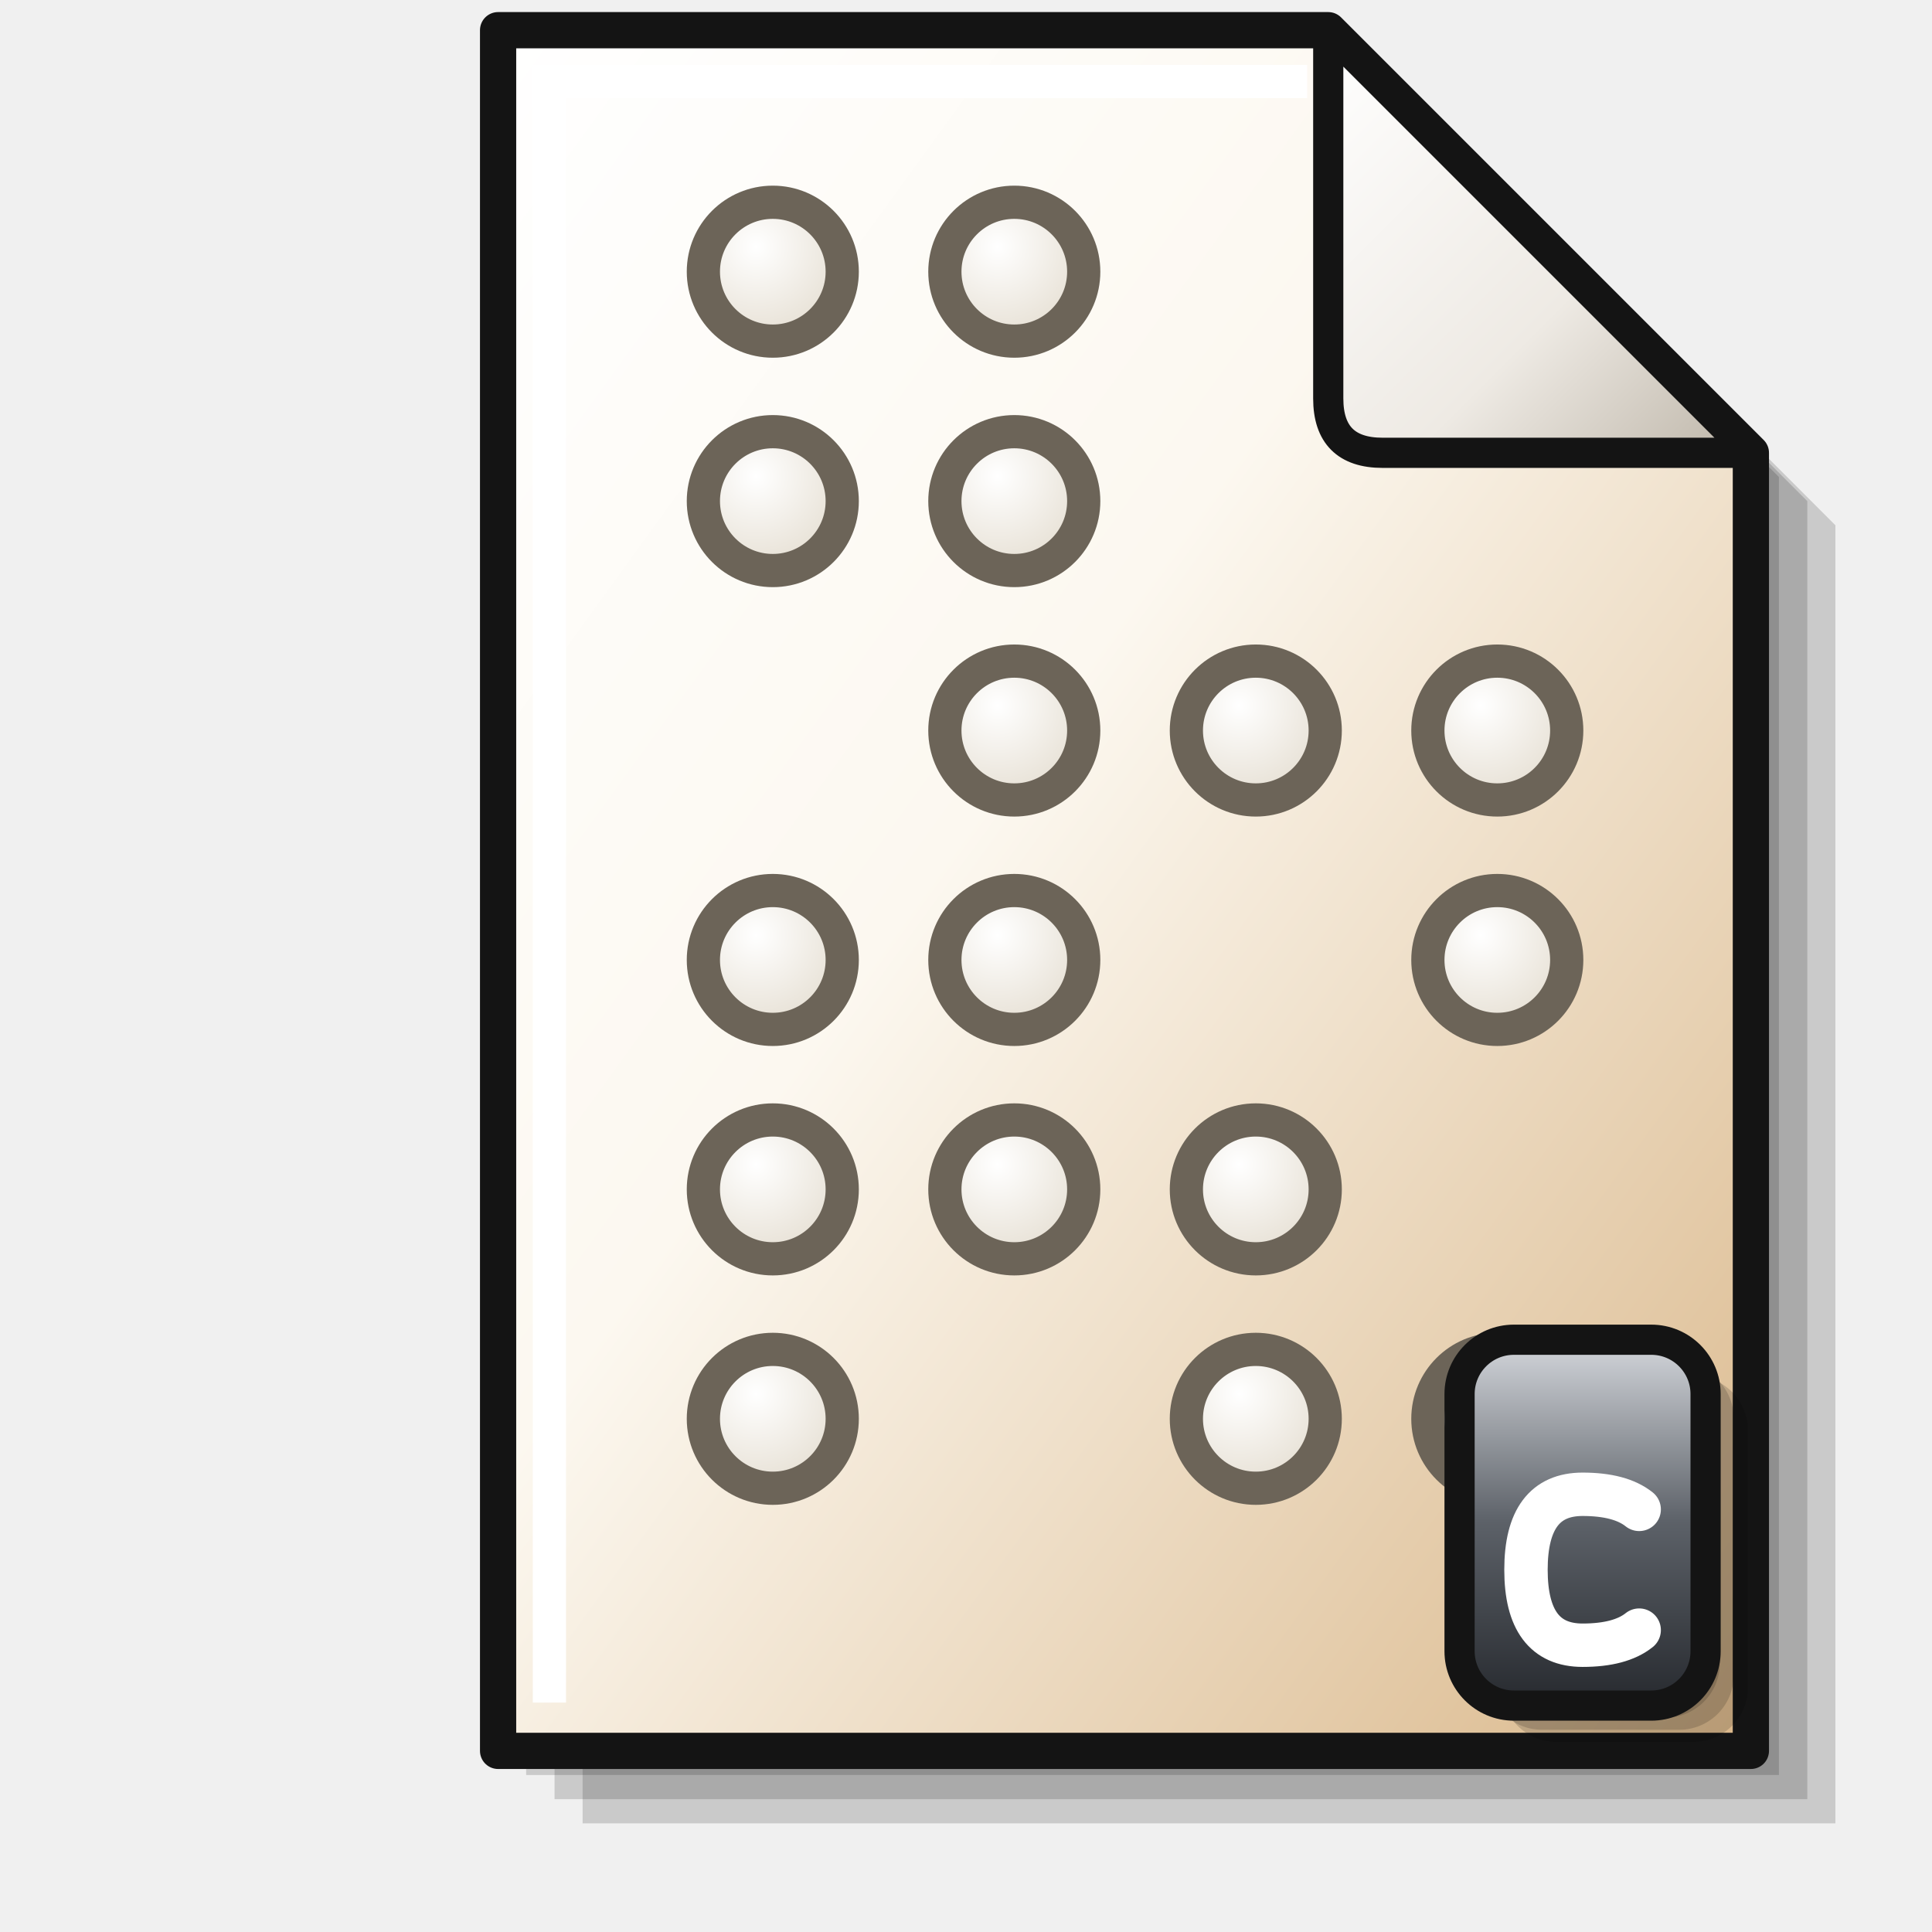
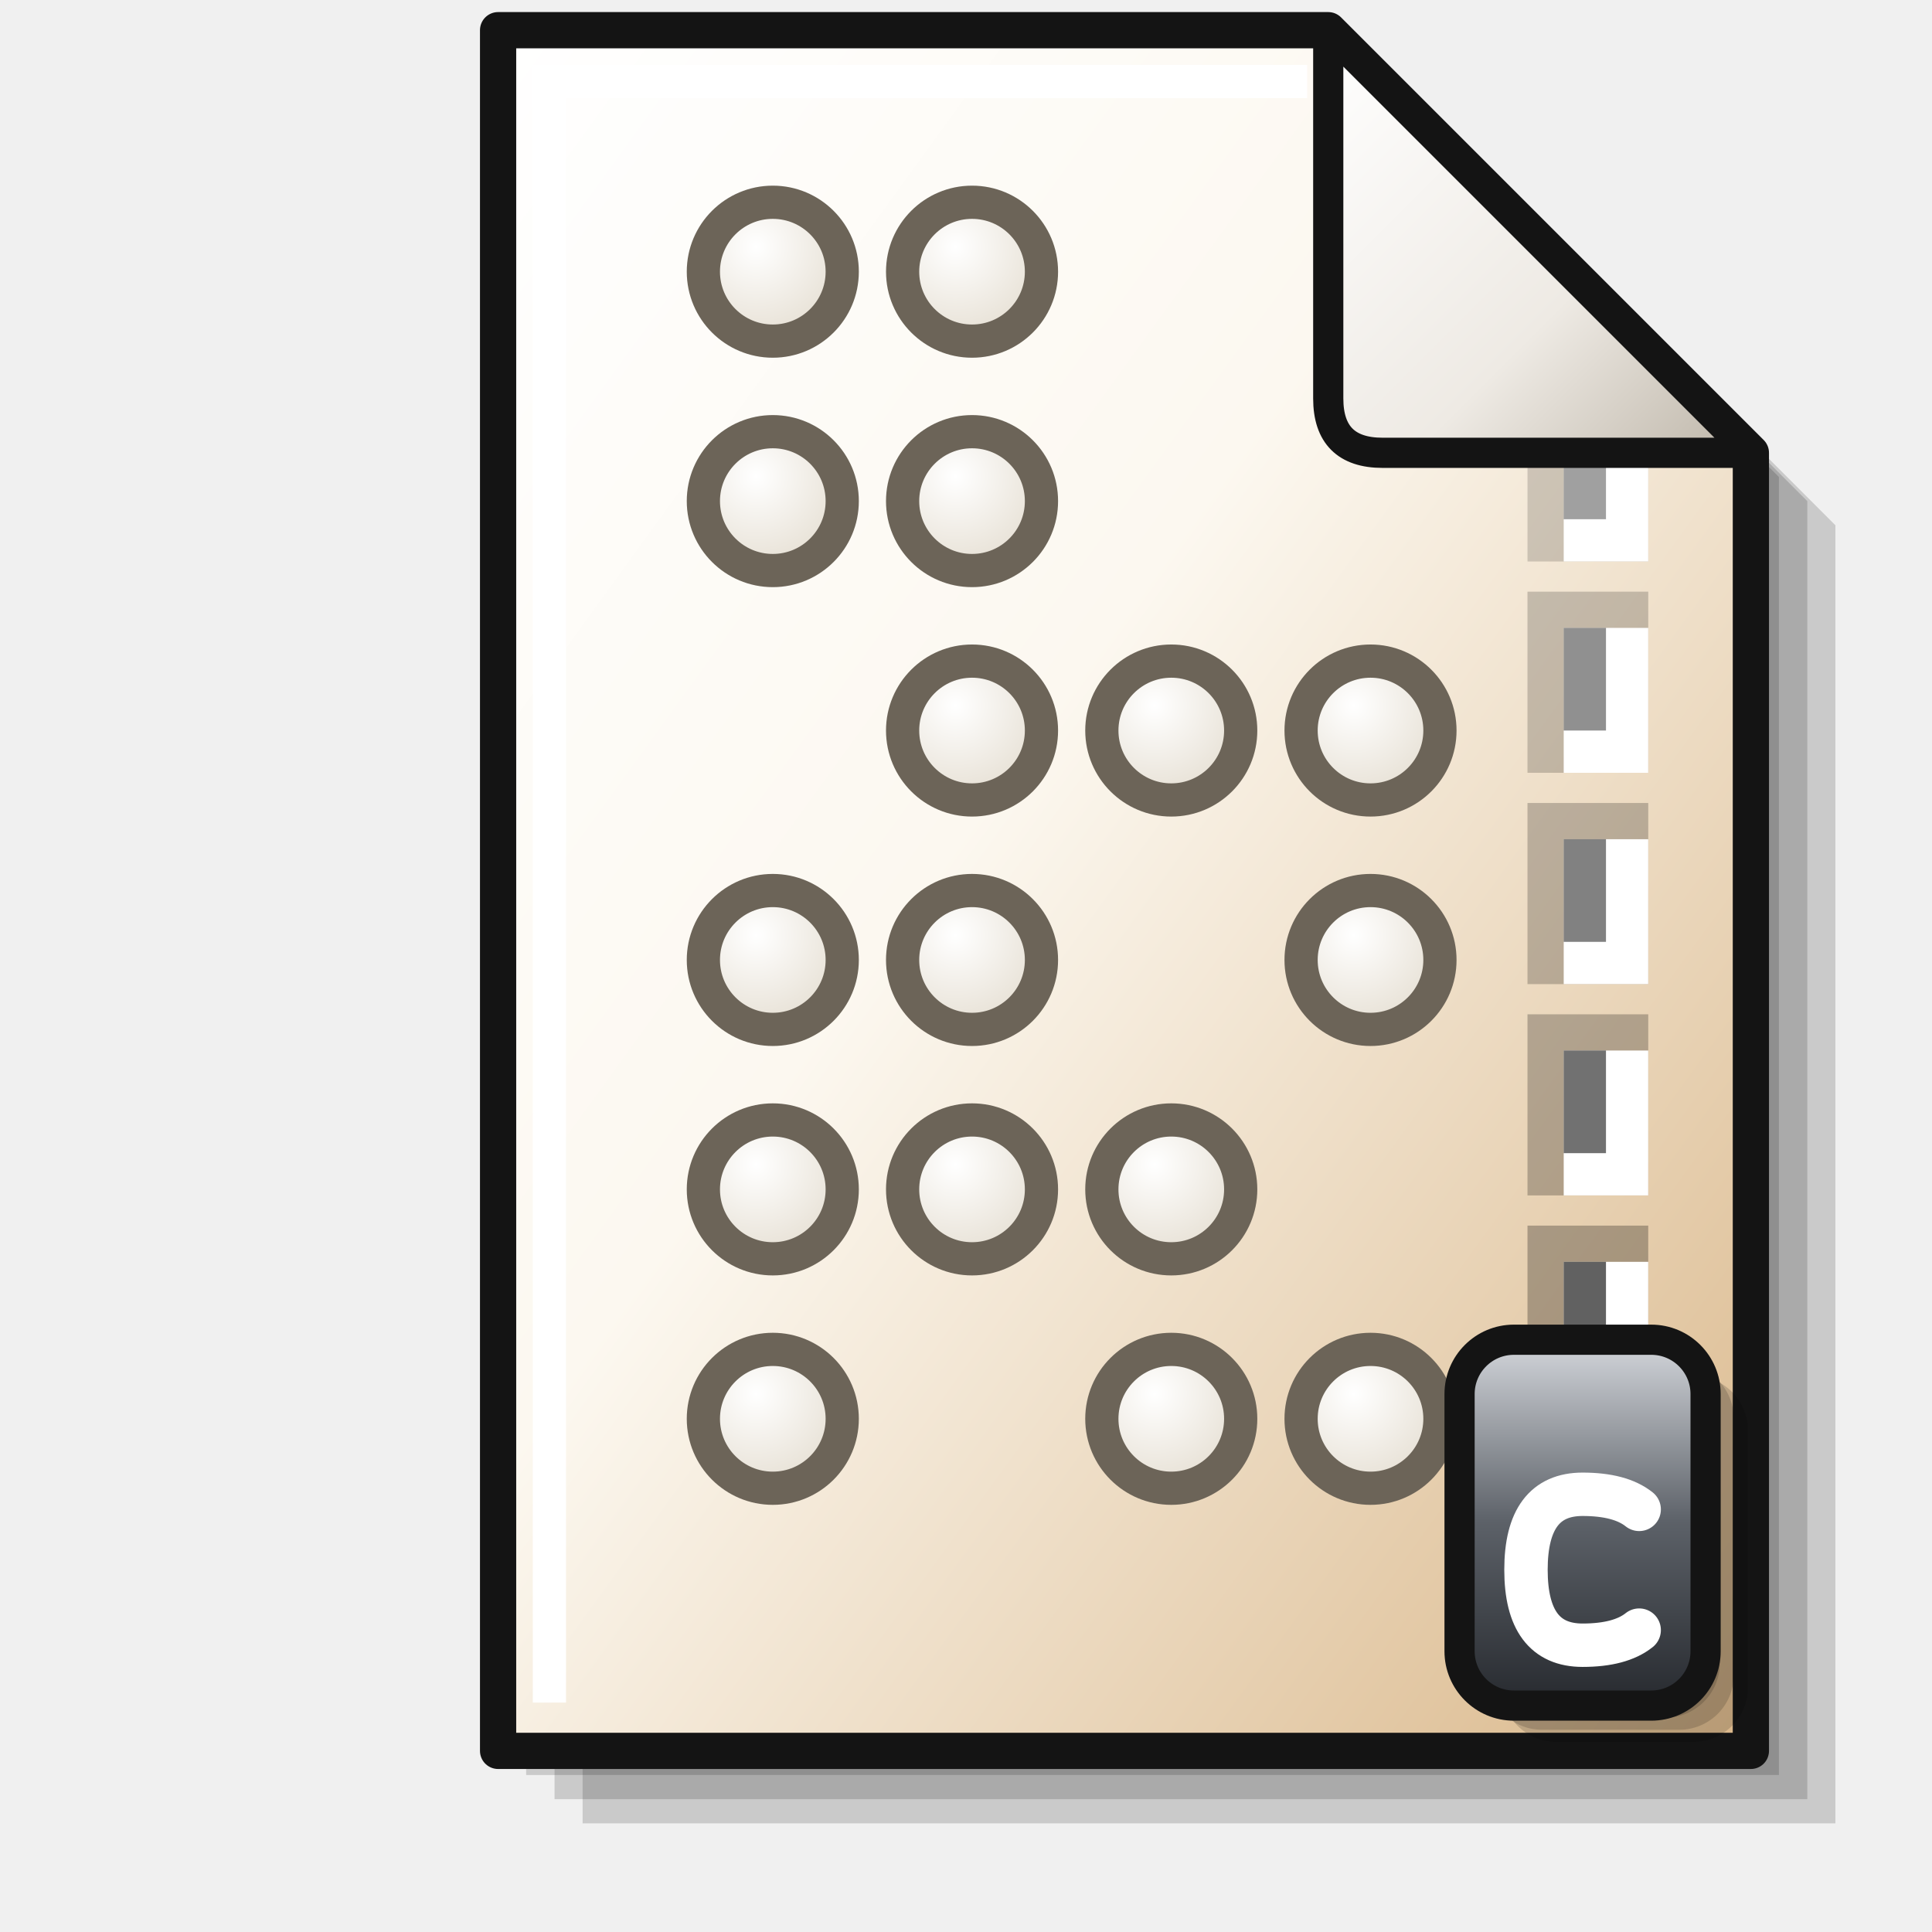
<svg xmlns="http://www.w3.org/2000/svg" width="64" height="64" viewBox="0 0 64 64">
  <defs>
    <linearGradient id="l1" x1="0" y1="0" x2="1" y2="1">
      <stop offset="0" stop-color="#ffffff" />
      <stop offset="0.42" stop-color="#fcf8f0" />
      <stop offset="1" stop-color="#d9b688" />
    </linearGradient>
    <linearGradient id="l2" x1="0" y1="0" x2="1" y2="1">
      <stop offset="0" stop-color="#ffffff" />
      <stop offset="0.6" stop-color="#eeeae4" />
      <stop offset="1" stop-color="#bdb5a8" />
    </linearGradient>
    <radialGradient id="r3" cx="0.38" cy="0.32" r="0.75" fx="0.38" fy="0.32">
      <stop offset="0" stop-color="#ffffff" />
      <stop offset="1" stop-color="#e4ddd0" />
    </radialGradient>
    <radialGradient id="r4" cx="0.38" cy="0.32" r="0.75" fx="0.38" fy="0.32">
      <stop offset="0" stop-color="#ffffff" />
      <stop offset="1" stop-color="#e4ddd0" />
    </radialGradient>
    <radialGradient id="r5" cx="0.38" cy="0.32" r="0.75" fx="0.38" fy="0.32">
      <stop offset="0" stop-color="#ffffff" />
      <stop offset="1" stop-color="#e4ddd0" />
    </radialGradient>
    <radialGradient id="r6" cx="0.38" cy="0.32" r="0.75" fx="0.38" fy="0.32">
      <stop offset="0" stop-color="#ffffff" />
      <stop offset="1" stop-color="#e4ddd0" />
    </radialGradient>
    <radialGradient id="r7" cx="0.38" cy="0.32" r="0.75" fx="0.38" fy="0.32">
      <stop offset="0" stop-color="#ffffff" />
      <stop offset="1" stop-color="#e4ddd0" />
    </radialGradient>
    <radialGradient id="r8" cx="0.38" cy="0.32" r="0.75" fx="0.38" fy="0.32">
      <stop offset="0" stop-color="#ffffff" />
      <stop offset="1" stop-color="#e4ddd0" />
    </radialGradient>
    <radialGradient id="r9" cx="0.38" cy="0.32" r="0.75" fx="0.38" fy="0.32">
      <stop offset="0" stop-color="#ffffff" />
      <stop offset="1" stop-color="#e4ddd0" />
    </radialGradient>
    <radialGradient id="r10" cx="0.38" cy="0.32" r="0.75" fx="0.38" fy="0.32">
      <stop offset="0" stop-color="#ffffff" />
      <stop offset="1" stop-color="#e4ddd0" />
    </radialGradient>
    <radialGradient id="r11" cx="0.38" cy="0.32" r="0.75" fx="0.38" fy="0.32">
      <stop offset="0" stop-color="#ffffff" />
      <stop offset="1" stop-color="#e4ddd0" />
    </radialGradient>
    <radialGradient id="r12" cx="0.38" cy="0.32" r="0.75" fx="0.38" fy="0.32">
      <stop offset="0" stop-color="#ffffff" />
      <stop offset="1" stop-color="#e4ddd0" />
    </radialGradient>
    <radialGradient id="r13" cx="0.38" cy="0.32" r="0.75" fx="0.38" fy="0.32">
      <stop offset="0" stop-color="#ffffff" />
      <stop offset="1" stop-color="#e4ddd0" />
    </radialGradient>
    <radialGradient id="r14" cx="0.38" cy="0.32" r="0.75" fx="0.38" fy="0.32">
      <stop offset="0" stop-color="#ffffff" />
      <stop offset="1" stop-color="#e4ddd0" />
    </radialGradient>
    <radialGradient id="r15" cx="0.38" cy="0.32" r="0.75" fx="0.38" fy="0.32">
      <stop offset="0" stop-color="#ffffff" />
      <stop offset="1" stop-color="#e4ddd0" />
    </radialGradient>
    <radialGradient id="r16" cx="0.38" cy="0.32" r="0.75" fx="0.38" fy="0.32">
      <stop offset="0" stop-color="#ffffff" />
      <stop offset="1" stop-color="#e4ddd0" />
    </radialGradient>
    <radialGradient id="r17" cx="0.38" cy="0.32" r="0.75" fx="0.38" fy="0.32">
      <stop offset="0" stop-color="#ffffff" />
      <stop offset="1" stop-color="#e4ddd0" />
    </radialGradient>
    <radialGradient id="r18" cx="0.38" cy="0.32" r="0.75" fx="0.38" fy="0.32">
      <stop offset="0" stop-color="#ffffff" />
      <stop offset="1" stop-color="#e4ddd0" />
    </radialGradient>
    <linearGradient id="l19" x1="0" y1="0" x2="0" y2="1">
      <stop offset="0" stop-color="#d4d7dc" />
      <stop offset="0.5" stop-color="#5c6168" />
      <stop offset="1" stop-color="#26292e" />
    </linearGradient>
  </defs>
  <g>
    <path d="M16.5,1H44L58,15V58H16.5Z" fill="#000" fill-opacity="0.160" transform="translate(0.93,0.80)" />
    <path d="M16.5,1H44L58,15V58H16.5Z" fill="#000" fill-opacity="0.160" transform="translate(1.87,1.60)" />
    <path d="M16.5,1H44L58,15V58H16.5Z" fill="#000" fill-opacity="0.160" transform="translate(2.80,2.40)" />
  </g>
  <path d="M16.5,1H44L58,15V58H16.5Z" fill="url(#l1)" stroke="#141414" stroke-width="1.2" stroke-linejoin="round" />
  <path d="M18.2,56.4V2.7H43.3" fill="none" stroke="#fff" stroke-width="1.1" />
+   <path d="M50.6,12.6h4.0v6.0h-4.0Z" fill="#000" fill-opacity="0.165" />
+   <path d="M51.8,13.8h2.8v4.8h-2.8Z" fill="#fff" />
+   <path d="M51.8,13.8h1.4v3.4h-1.4Z" fill="#000" fill-opacity="0.374" />
+   <path d="M50.6,19.6h4.0v6.0h-4.0Z" fill="#000" fill-opacity="0.192" />
+   <path d="M51.8,20.8h2.8v4.8h-2.8Z" fill="#fff" />
+   <path d="M51.8,20.8h1.4v3.4h-1.4Z" fill="#000" fill-opacity="0.435" />
+   <path d="M50.6,26.6h4.0v6.0h-4.0Z" fill="#000" fill-opacity="0.219" />
+   <path d="M51.8,27.8h2.8v4.8h-2.8Z" fill="#fff" />
+   <path d="M51.8,27.8h1.4v3.4h-1.4Z" fill="#000" fill-opacity="0.496" />
+   <path d="M50.6,33.6h4.0v6.0h-4.0Z" fill="#000" fill-opacity="0.246" />
+   <path d="M51.8,34.8h2.8v4.8h-2.8Z" fill="#fff" />
+   <path d="M51.8,34.8h1.4v3.4h-1.4Z" fill="#000" fill-opacity="0.558" />
+   <path d="M50.6,40.6h4.0v6.0h-4.0Z" fill="#000" fill-opacity="0.273" />
+   <path d="M51.8,41.8h2.8v4.8h-2.8Z" fill="#fff" />
+   <path d="M51.8,41.8h1.4v3.4h-1.4Z" fill="#000" fill-opacity="0.619" />
+   <path d="M50.6,47.6h4.0v6.0h-4.0Z" fill="#000" fill-opacity="0.300" />
+   <path d="M51.8,48.8h2.8v4.8h-2.8Z" fill="#fff" />
+   <path d="M51.8,48.8h1.4v3.4h-1.4Z" fill="#000" fill-opacity="0.680" />
  <path d="M44,1V13.2Q44,15 45.8,15H58Z" fill="url(#l2)" stroke="#141414" stroke-width="1" stroke-linejoin="round" />
  <path d="M27.9,9.0A2.3,2.3 0 1 0 23.3,9.0A2.3,2.3 0 1 0 27.9,9.0Z" fill="url(#r3)" stroke="#6c6458" stroke-width="1.1" stroke-linejoin="round" />
-   <path d="M35.9,9.0A2.3,2.3 0 1 0 31.3,9.0A2.3,2.3 0 1 0 35.9,9.0Z" fill="url(#r4)" stroke="#6c6458" stroke-width="1.1" stroke-linejoin="round" />
+   <path d="M34.5,9.0A2.3,2.3 0 1 0 29.9,9.0A2.3,2.3 0 1 0 34.5,9.0Z" fill="url(#r4)" stroke="#6c6458" stroke-width="1.1" stroke-linejoin="round" />
  <path d="M27.9,16.6A2.3,2.3 0 1 0 23.3,16.6A2.3,2.3 0 1 0 27.9,16.6Z" fill="url(#r5)" stroke="#6c6458" stroke-width="1.1" stroke-linejoin="round" />
-   <path d="M35.9,16.6A2.3,2.3 0 1 0 31.3,16.6A2.3,2.3 0 1 0 35.9,16.6Z" fill="url(#r6)" stroke="#6c6458" stroke-width="1.1" stroke-linejoin="round" />
-   <path d="M35.9,24.2A2.3,2.3 0 1 0 31.3,24.2A2.3,2.3 0 1 0 35.9,24.2Z" fill="url(#r7)" stroke="#6c6458" stroke-width="1.1" stroke-linejoin="round" />
-   <path d="M43.9,24.2A2.3,2.3 0 1 0 39.3,24.2A2.3,2.3 0 1 0 43.9,24.2Z" fill="url(#r8)" stroke="#6c6458" stroke-width="1.1" stroke-linejoin="round" />
-   <path d="M51.9,24.2A2.3,2.3 0 1 0 47.3,24.2A2.3,2.3 0 1 0 51.9,24.2Z" fill="url(#r9)" stroke="#6c6458" stroke-width="1.1" stroke-linejoin="round" />
+   <path d="M34.5,16.6A2.3,2.3 0 1 0 29.9,16.6A2.3,2.3 0 1 0 34.5,16.6Z" fill="url(#r6)" stroke="#6c6458" stroke-width="1.1" stroke-linejoin="round" />
+   <path d="M34.5,24.2A2.3,2.3 0 1 0 29.9,24.2A2.3,2.3 0 1 0 34.5,24.2Z" fill="url(#r7)" stroke="#6c6458" stroke-width="1.1" stroke-linejoin="round" />
+   <path d="M41.1,24.2A2.3,2.3 0 1 0 36.5,24.2A2.3,2.3 0 1 0 41.1,24.2Z" fill="url(#r8)" stroke="#6c6458" stroke-width="1.1" stroke-linejoin="round" />
+   <path d="M47.7,24.2A2.3,2.3 0 1 0 43.1,24.2A2.3,2.3 0 1 0 47.7,24.2Z" fill="url(#r9)" stroke="#6c6458" stroke-width="1.1" stroke-linejoin="round" />
  <path d="M27.9,31.8A2.3,2.3 0 1 0 23.3,31.8A2.3,2.3 0 1 0 27.9,31.8Z" fill="url(#r10)" stroke="#6c6458" stroke-width="1.1" stroke-linejoin="round" />
-   <path d="M35.9,31.8A2.3,2.3 0 1 0 31.3,31.8A2.3,2.3 0 1 0 35.9,31.8Z" fill="url(#r11)" stroke="#6c6458" stroke-width="1.1" stroke-linejoin="round" />
-   <path d="M51.9,31.8A2.3,2.3 0 1 0 47.3,31.8A2.3,2.3 0 1 0 51.9,31.8Z" fill="url(#r12)" stroke="#6c6458" stroke-width="1.1" stroke-linejoin="round" />
+   <path d="M34.5,31.8A2.3,2.3 0 1 0 29.9,31.8A2.3,2.3 0 1 0 34.5,31.8Z" fill="url(#r11)" stroke="#6c6458" stroke-width="1.1" stroke-linejoin="round" />
+   <path d="M47.7,31.8A2.3,2.3 0 1 0 43.1,31.8A2.3,2.3 0 1 0 47.7,31.8Z" fill="url(#r12)" stroke="#6c6458" stroke-width="1.1" stroke-linejoin="round" />
  <path d="M27.9,39.4A2.3,2.3 0 1 0 23.3,39.4A2.3,2.3 0 1 0 27.9,39.4Z" fill="url(#r13)" stroke="#6c6458" stroke-width="1.1" stroke-linejoin="round" />
-   <path d="M35.9,39.4A2.3,2.3 0 1 0 31.3,39.4A2.3,2.3 0 1 0 35.9,39.4Z" fill="url(#r14)" stroke="#6c6458" stroke-width="1.1" stroke-linejoin="round" />
-   <path d="M43.9,39.4A2.3,2.3 0 1 0 39.3,39.4A2.3,2.3 0 1 0 43.9,39.4Z" fill="url(#r15)" stroke="#6c6458" stroke-width="1.1" stroke-linejoin="round" />
+   <path d="M34.5,39.4A2.3,2.3 0 1 0 29.9,39.4A2.3,2.3 0 1 0 34.5,39.4Z" fill="url(#r14)" stroke="#6c6458" stroke-width="1.1" stroke-linejoin="round" />
+   <path d="M41.1,39.4A2.3,2.3 0 1 0 36.5,39.4A2.3,2.3 0 1 0 41.1,39.4Z" fill="url(#r15)" stroke="#6c6458" stroke-width="1.1" stroke-linejoin="round" />
  <path d="M27.9,47.0A2.3,2.3 0 1 0 23.3,47.0A2.3,2.3 0 1 0 27.9,47.0Z" fill="url(#r16)" stroke="#6c6458" stroke-width="1.1" stroke-linejoin="round" />
-   <path d="M43.9,47.0A2.3,2.3 0 1 0 39.3,47.0A2.3,2.3 0 1 0 43.9,47.0Z" fill="url(#r17)" stroke="#6c6458" stroke-width="1.1" stroke-linejoin="round" />
-   <path d="M51.9,47.0A2.3,2.3 0 1 0 47.3,47.0A2.3,2.3 0 1 0 51.9,47.0Z" fill="url(#r18)" stroke="#6c6458" stroke-width="1.1" stroke-linejoin="round" />
+   <path d="M41.1,47.0A2.3,2.3 0 1 0 36.5,47.0A2.3,2.3 0 1 0 41.1,47.0Z" fill="url(#r17)" stroke="#6c6458" stroke-width="1.1" stroke-linejoin="round" />
+   <path d="M47.7,47.0A2.3,2.3 0 1 0 43.1,47.0A2.3,2.3 0 1 0 47.7,47.0Z" fill="url(#r18)" stroke="#6c6458" stroke-width="1.1" stroke-linejoin="round" />
  <g>
    <g>
      <path d="M50.15,44.38H54.7A1.8,1.8 0 0 1 56.5,46.18V54.7A1.8,1.8 0 0 1 54.7,56.5H50.15A1.8,1.8 0 0 1 48.35,54.7V46.18A1.8,1.8 0 0 1 50.15,44.38Z" fill="#000" fill-opacity="0.160" transform="translate(0.47,0.40)" />
      <path d="M50.15,44.38H54.7A1.8,1.8 0 0 1 56.5,46.18V54.7A1.8,1.8 0 0 1 54.7,56.5H50.15A1.8,1.8 0 0 1 48.35,54.7V46.18A1.8,1.8 0 0 1 50.15,44.38Z" fill="#000" fill-opacity="0.160" transform="translate(0.93,0.80)" />
      <path d="M50.15,44.38H54.7A1.8,1.8 0 0 1 56.5,46.18V54.7A1.8,1.8 0 0 1 54.7,56.5H50.15A1.8,1.8 0 0 1 48.35,54.7V46.18A1.8,1.8 0 0 1 50.15,44.38Z" fill="#000" fill-opacity="0.160" transform="translate(1.40,1.20)" />
    </g>
    <path d="M50.15,44.38H54.7A1.8,1.8 0 0 1 56.5,46.18V54.7A1.8,1.8 0 0 1 54.7,56.5H50.15A1.8,1.8 0 0 1 48.35,54.7V46.18A1.8,1.8 0 0 1 50.15,44.38Z" fill="url(#l19)" stroke="#141414" stroke-width="1" stroke-linejoin="round" />
    <g transform="translate(50.55,54.50) scale(1.25)" fill="none" stroke="#fff" stroke-width="1.15" stroke-linecap="round" stroke-linejoin="round">
      <path d="M3,-3.6Q2.5,-4 1.5,-4Q0,-4 0,-2Q0,0 1.5,0Q2.5,0 3,-.4" transform="translate(0.00,0)" />
    </g>
  </g>
</svg>
